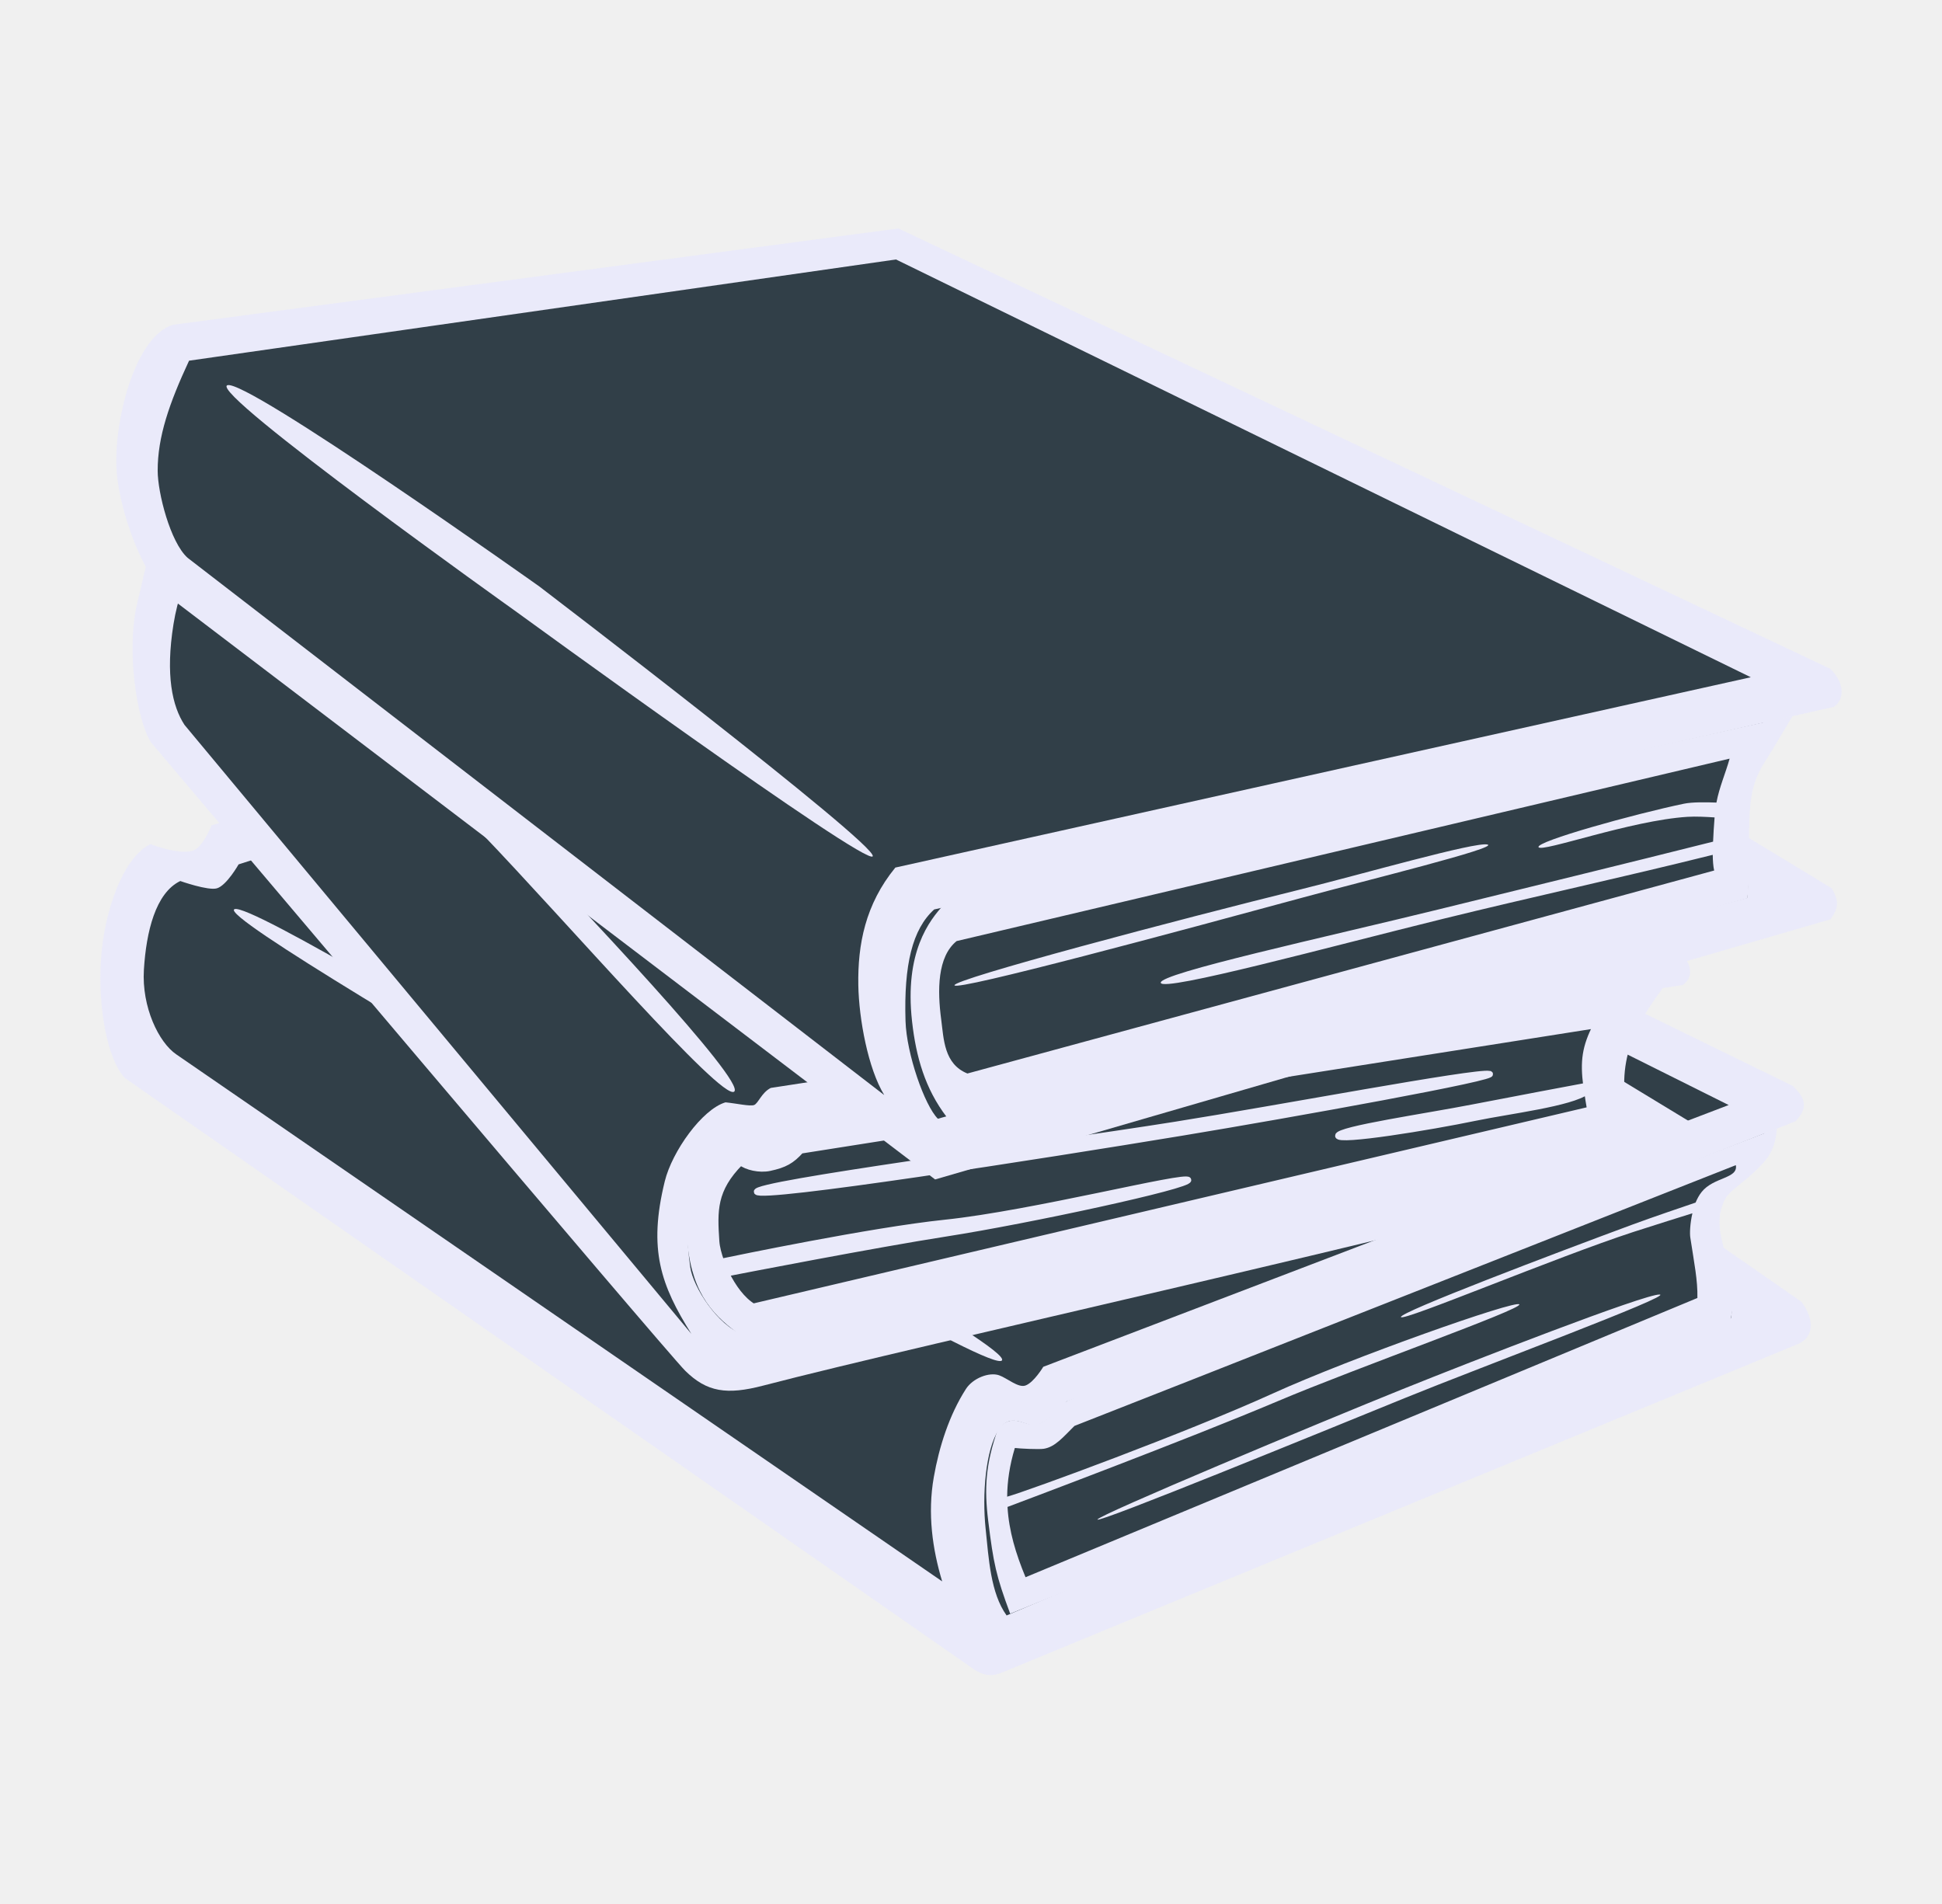
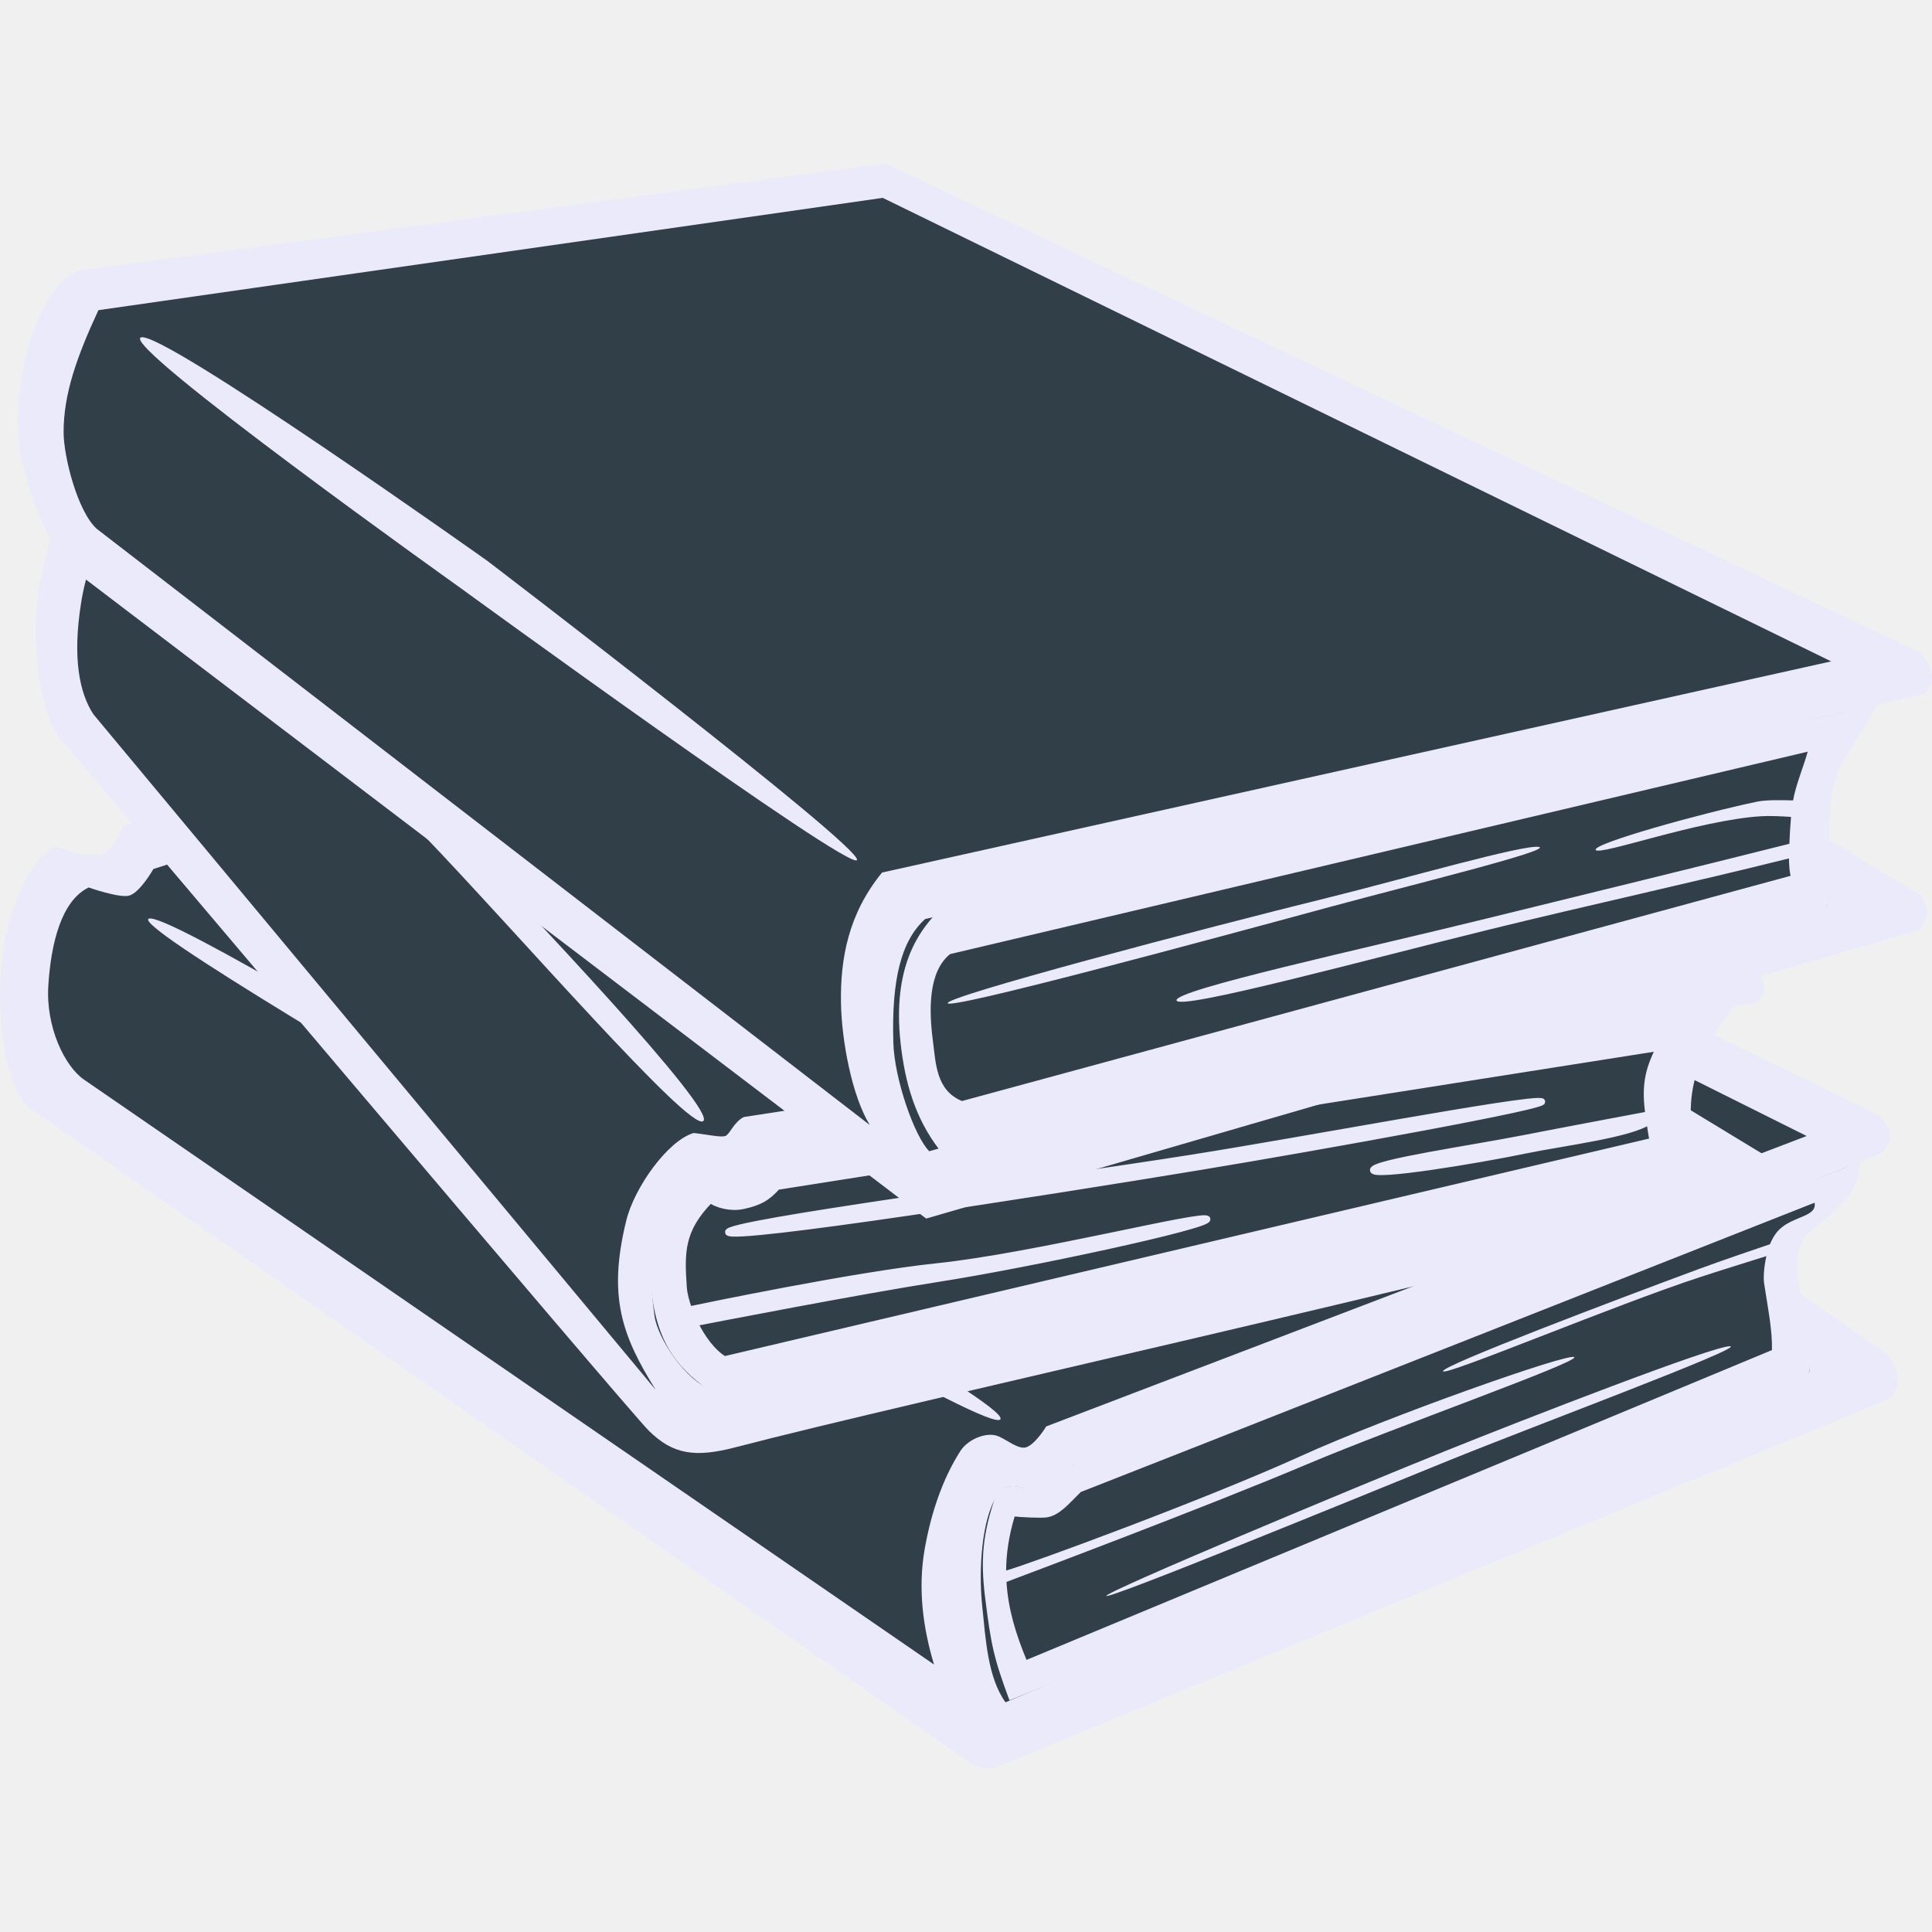
- <svg xmlns="http://www.w3.org/2000/svg" width="101" height="99" version="1.1" id="svg2">
+ <svg xmlns="http://www.w3.org/2000/svg" width="800" height="800" version="1.1" id="svg2">
  <defs id="defs2" />
  <g label="Ebene 2" id="imagebot_2">
-     <g id="g6" transform="translate(5.087948,-11.32938)">
+     <g id="g6" transform="matrix(8.833701,0,0,8.833701,-1.156492,-137.3485)">
      <g id="imagebot_89" style="stroke:#200f34;stroke-width:0;stroke-dasharray:none;stroke-opacity:1">
        <path transform="translate(-4.44635,-5.85156)" label="Ebene 2" fill="#ffffff" fill-rule="evenodd" stroke="#ff6600" stroke-width="0.291" stroke-miterlimit="4" d="M 7.513,62.193 C 4.783,66.572 5.573,69.631 6.541,72.623 L 50.823,103.029 91.924,85.705 88.742,83.583 88.035,80.048 c 1.131,-1.092 2.197,-2.172 2.917,-3.182 0.198,-1.204 1.107,-2.763 -0.442,-3.094 L 43.575,50.791 11.49,60.956 9.988,62.37 Z" id="imagebot_32" style="fill:#313f48;fill-opacity:1;stroke:#200f34;stroke-width:0;stroke-dasharray:none;stroke-opacity:1" />
        <path transform="translate(-4.44635,-5.85156)" label="Ebene 2" clip-rule="nonzero" fill="#000000" fill-rule="evenodd" stroke-width="1.772" stroke-miterlimit="4" stroke-dashoffset="0" d="M 43.818,49.809 10.361,60.105 c 0,0 -0.422,1.077 -0.902,1.287 -0.7,0.306 -2.271,-0.311 -2.271,-0.311 -1.395,0.646 -2.423,3.456 -2.582,6.047 -0.159,2.591 0.369,5.144 1.223,6.1 l 44.248,30.814 c 0.662,0.374 0.999,0.26 1.336,0.146 l 41.467,-17.113 c 0.821,-0.371 0.862,-1.25 0.166,-2.197 l -4.066,-2.822 c 0.328,1.477 0.57,2.87 0.398,3.682 -8.099,3.245 -26.941,10.879 -37.668,15.457 -0.834,-1.162 -0.928,-2.945 -1.092,-4.518 -0.182,-1.75 -0.009,-4.096 0.68,-5.135 0.689,-1.039 1.523,-0.012 2.066,-0.266 0.438,-0.205 1.113,-0.672 1.479,-1.217 8.332,-2.789 26.692,-10.205 37.889,-14.562 0.805,-0.827 0.364,-1.342 -0.139,-1.842 z M 43.654,51.891 89.264,74.65 53.617,88.264 c 0,0 -0.488,0.816 -0.926,0.973 -0.379,0.135 -0.958,-0.39 -1.373,-0.533 -0.51,-0.176 -1.36,0.146 -1.725,0.715 -0.868,1.353 -1.393,3.008 -1.67,4.586 -0.333,1.899 -0.068,3.744 0.436,5.418 L 8.525,72.014 C 7.616,71.395 6.723,69.554 6.842,67.615 6.963,65.649 7.444,63.623 8.734,63 c 0,0 1.456,0.515 1.908,0.379 0.509,-0.153 1.125,-1.244 1.125,-1.244 z M 11.553,64.463 c -0.773,0.324 12.161,7.885 18.955,11.949 6.542,3.913 20.551,12.169 20.963,11.516 C 51.883,87.274 37.806,79.497 31.291,75.586 24.696,71.627 12.326,64.14 11.553,64.463 Z" id="imagebot_29" style="fill:#eaeafa;fill-opacity:1;stroke:#200f34;stroke-width:0;stroke-dasharray:none;stroke-opacity:1" />
        <path transform="translate(-4.44635,-5.85156)" label="Ebene 2" clip-rule="nonzero" fill="#000000" fill-rule="evenodd" stroke-width="1.772" stroke-miterlimit="4" stroke-dashoffset="0" d="M 91.771,75.869 54.873,90.029 c -0.283,0.235 -1.086,1.126 -1.604,1.234 -0.609,0.128 -1.252,-0.678 -2.012,0.238 -0.638,1.82 -0.714,3.07 -0.504,4.768 0.275,2.226 0.409,2.861 1.143,4.834 L 89.318,85.924 c 0.516,-1.619 -0.244,-3.21 -0.488,-4.65 -0.081,-0.536 -0.068,-1.009 0.182,-1.607 0.25,-0.598 1.121,-0.984 2.041,-1.996 0.546,-0.6 0.667,-1.201 0.719,-1.801 z m -2.135,1.908 c 0.13,0.709 -1.154,0.608 -1.779,1.395 -0.131,0.165 -0.232,0.354 -0.314,0.551 -0.477,0.162 -2.307,0.782 -3.281,1.143 -4.054,1.499 -12.144,4.567 -12.043,4.811 0.101,0.243 8.044,-3.107 12.088,-4.426 1.037,-0.338 2.633,-0.834 3.07,-0.971 -0.124,0.536 -0.142,1.045 -0.109,1.26 0.199,1.311 0.39,2.225 0.369,3.145 L 52.695,99.207 c -0.509,-1.232 -0.864,-2.399 -0.938,-3.656 0.394,-0.148 9.344,-3.506 14.045,-5.496 4.13,-1.749 12.739,-4.79 12.572,-5.037 -0.167,-0.248 -8.713,2.766 -12.832,4.639 -4.42,2.009 -12.726,5.063 -13.803,5.361 0.007,-0.789 0.124,-1.619 0.4,-2.533 0.259,0.033 1.244,0.083 1.508,0.041 0.588,-0.093 1.003,-0.606 1.592,-1.188 1.312,-0.5 34.396,-13.561 34.396,-13.561 z M 72.273,89.438 c -4.368,1.761 -15.816,6.546 -15.836,6.768 -0.02,0.222 11.681,-4.565 16.006,-6.326 3.977,-1.619 13.974,-5.337 13.229,-5.375 -0.745,-0.037 -9.7,3.442 -13.399,4.933 z" id="imagebot_28" style="fill:#eaeafa;fill-opacity:1;stroke:none;stroke-width:0;stroke-dasharray:none;stroke-opacity:1" />
      </g>
      <g id="imagebot_88" style="stroke:#200f3a;stroke-width:0;stroke-dasharray:none;stroke-opacity:1">
        <path transform="translate(-4.44635,-5.85156)" label="Ebene 2" fill="#ffffff" fill-rule="evenodd" stroke="#ff0000" stroke-width="0.291" stroke-miterlimit="4" d="m 9.104,44.869 3.27,-0.884 34.825,-0.265 38.802,23.688 -1.591,0.884 -1.591,4.685 c 0.457,1.267 0.419,3.522 1.503,3.536 L 35.886,88.445 6.894,54.327 C 7.323,51.072 6.136,47.278 9.104,44.869 Z" id="imagebot_26" style="fill:#313f48;fill-opacity:1;stroke:#0a0f5f;stroke-width:0;stroke-dasharray:none;stroke-opacity:1" />
        <path transform="translate(-4.44635,-5.85156)" label="Ebene 2" clip-rule="nonzero" fill="#000000" fill-rule="evenodd" stroke-width="1.772" stroke-miterlimit="4" stroke-dashoffset="0" d="m 47.486,42.789 -35.639,0.346 c -0.232,0.33 -0.785,0.816 -1.055,0.877 -0.284,0.064 -1.054,-0.561 -1.525,-0.379 -2.14,0.825 -2.359,3.336 -2.727,4.729 -0.661,2.504 -0.072,6.31 0.682,7.441 1.125,1.312 26.792,31.698 27.771,32.664 1.131,1.116 2.168,1.268 4.055,0.775 8.425,-2.2 32.944,-7.542 48.434,-11.758 0.913,-0.478 0.538,-1.268 -0.131,-1.902 l -3.715,-2.256 c 0.017,1.016 0.162,1.941 0.461,2.895 -14.394,3.32 -31.538,7.054 -46.137,10.34 -1.27,-0.447 -2.556,-2.44 -2.703,-3.479 -0.406,-2.874 0.135,-4.237 0.688,-5.037 0.55,-0.796 0.973,-1.278 1.477,-1.592 0.556,0.057 1.379,0.295 1.869,0.111 0.519,-0.194 0.882,-0.573 1.264,-0.928 l 46.328,-7.23 c 0.72,-0.544 0.257,-1.306 -0.102,-1.631 z m -0.418,2.082 36.238,22.145 -43.861,6.744 c -0.483,0.247 -0.652,0.808 -0.867,0.889 -0.215,0.08 -0.906,-0.082 -1.488,-0.139 -1.21,0.356 -2.777,2.55 -3.158,4.107 -0.873,3.562 -0.201,5.399 1.383,7.934 L 8.955,54.881 C 8.318,53.912 7.958,52.287 8.381,49.645 c 0.21,-1.311 0.654,-2.579 1.328,-3.658 0.426,0.033 0.806,0.335 1.518,0.105 0.916,-0.295 0.9,-0.993 1.119,-1.076 z m -35.207,2.354 c -0.492,0.448 8.236,8.81 12.541,13.29 4.356,4.534 12.492,13.936 13.139,13.438 C 38.188,73.454 29.547,64.305 25.209,59.793 21.017,55.432 12.353,46.777 11.862,47.225 Z" id="imagebot_23" style="fill:#eaeafa;fill-opacity:1;stroke:#eaf0fa;stroke-width:0;stroke-dasharray:none;stroke-opacity:1" />
        <path transform="translate(-4.44635,-5.85156)" label="Ebene 2" clip-rule="nonzero" fill="#000000" fill-rule="evenodd" stroke-width="1.772" stroke-miterlimit="4" stroke-dashoffset="0" d="m 85.621,68.604 c -15.169,2.179 -37.081,5.487 -45.057,6.988 -0.32,0.439 -0.858,0.82 -1.539,0.979 -0.258,0.06 -0.887,-0.06 -1.598,-0.123 -1.679,1.093 -2.396,3.342 -2.17,5.42 0.289,2.659 1.374,3.684 2.806,4.707 C 53.423,83.167 68.783,80.363 84.143,76.225 83.032,72.772 84.075,70.73 85.621,68.604 Z m -3.258,1.904 c -0.581,1.127 -0.676,1.873 -0.512,3.139 -0.326,0.061 -3.97,0.744 -5.92,1.125 -2.371,0.463 -6.981,1.133 -6.988,1.477 -0.007,0.343 4.797,-0.443 7.15,-0.93 1.738,-0.36 4.976,-0.749 5.805,-1.373 0.044,0.295 0.084,0.575 0.15,0.938 L 38.531,85.125 c -0.561,-0.34 -1.043,-1.005 -1.391,-1.711 0.746,-0.145 7.739,-1.503 11.43,-2.078 4.249,-0.662 12.711,-2.487 12.594,-2.791 -0.117,-0.304 -8.076,1.74 -12.662,2.219 -3.815,0.398 -10.95,1.884 -11.629,2.025 -0.133,-0.374 -0.231,-0.738 -0.252,-1.047 -0.107,-1.605 -0.148,-2.689 1.258,-4.107 0.304,0.247 0.974,0.408 1.512,0.293 0.781,-0.168 1.139,-0.369 1.623,-0.904 z m -5.543,2.514 c -0.766,-0.139 -11.032,1.805 -16.334,2.645 -7.29,1.155 -21.942,3.072 -21.773,3.498 0.168,0.426 14.789,-1.859 22.139,-3.074 5.581,-0.923 16.735,-2.93 15.969,-3.068 z" id="imagebot_22" style="fill:#eaeafa;fill-opacity:1;stroke:#eaeafa;stroke-width:0.3;stroke-dasharray:none;stroke-opacity:1" />
      </g>
      <g id="imagebot_86" style="display:inline;fill:#ffffff;fill-opacity:1;stroke:#200f3a;stroke-width:0.3;stroke-dasharray:none;stroke-opacity:1">
        <path transform="translate(-4.44635,-5.85156)" label="Ebene 2" fill="#ffffff" fill-rule="evenodd" stroke="#ff6600" stroke-width="0.291" stroke-miterlimit="4" d="M 46.05,29.667 8.043,35.058 C 6.758,38.374 4.724,41.279 7.955,47.079 L 47.73,77.308 92.631,63.961 89.272,62.105 c 0.081,-3.483 0.961,-6.531 2.828,-10.253 z" id="imagebot_20" style="fill:#313f48;fill-opacity:1;stroke:#0a0a2e;stroke-width:0.5;stroke-dasharray:none;stroke-opacity:1" />
        <path transform="translate(-4.44635,-5.85156)" label="Ebene 2" clip-rule="nonzero" fill="#000000" fill-rule="evenodd" stroke-width="1.772" stroke-miterlimit="4" stroke-dashoffset="0" d="M 46.084,29.062 8.369,34.07 c -1.937,0.554 -3.043,4.788 -2.959,7.348 0.065,2.002 1.169,5.172 2.422,6.559 L 47.992,78.52 94.551,64.994 c 0.586,-0.762 0.299,-1.175 0.078,-1.615 L 90.246,60.719 c 0,0 0.104,1.912 -0.021,3.162 C 78.255,67.023 59.327,72.211 48.135,75.363 47.445,74.671 46.506,71.997 46.453,70.283 46.363,67.357 46.808,65.505 47.943,64.479 L 94.73,53.943 c 0.543,-0.352 0.607,-1.219 -0.186,-1.984 z m -0.127,1.613 44.457,21.727 -44.49,9.898 c -1.568,1.915 -1.962,4.014 -1.926,6.115 0.03,1.756 0.508,4.345 1.348,5.717 L 9.113,46.189 C 8.215,45.38 7.561,42.812 7.559,41.666 7.555,39.898 8.158,38.158 9.191,35.939 Z m -34.779,6.542 c -0.926,0.405 14.931,11.706 14.931,11.706 0,0 18.415,13.411 18.639,12.787 0.224,-0.624 -17.334,-14.025 -17.334,-14.025 0,0 -15.31,-10.872 -16.236,-10.467 z" id="imagebot_17" style="fill:#eaeafa;fill-opacity:1;stroke:none;stroke-width:0.5;stroke-dasharray:none;stroke-opacity:1" />
        <path transform="translate(-4.44635,-5.85156)" label="Ebene 2" clip-rule="nonzero" fill="#000000" fill-rule="evenodd" stroke-width="1.772" stroke-miterlimit="4" stroke-dashoffset="0" d="m 92.596,54.408 -2.018,0.453 -42.121,9.355 c -0.772,0.834 -2.067,2.488 -1.664,6.086 0.207,1.843 0.675,3.499 1.803,4.973 l 41.635,-11.375 c 0.171,-1.069 0.017,-3.213 0.15,-4.76 0.134,-1.547 0.638,-2.106 1.15,-2.959 z m -3.283,2.227 c -0.215,0.769 -0.536,1.485 -0.686,2.285 -0.506,-0.018 -1.253,-0.033 -1.691,0.059 -2.575,0.536 -7.71,1.963 -7.561,2.26 0.15,0.296 4.804,-1.394 7.748,-1.578 0.426,-0.027 0.984,0.003 1.408,0.031 -0.04,0.481 -0.061,0.874 -0.078,1.26 -4.575,1.152 -9.664,2.389 -14.225,3.512 -5.873,1.445 -14.612,3.342 -14.5,3.83 0.112,0.488 8.844,-1.891 14.674,-3.326 4.558,-1.122 9.459,-2.187 14.033,-3.33 0.005,0.311 0.023,0.593 0.074,0.816 L 49.672,73.01 C 48.45,72.519 48.442,71.21 48.309,70.205 48.107,68.686 48.105,66.936 49.111,66.123 Z M 67.031,63.428 C 60.624,65.009 48.896,68.113 49,68.424 49.104,68.735 60.793,65.576 67.123,63.857 70.47,62.949 77.334,61.265 76.722,61.103 76.111,60.94 70.165,62.654 67.031,63.428 Z" id="imagebot_16" style="fill:#eaeafa;fill-opacity:1;stroke:none;stroke-width:0.1;stroke-dasharray:none;stroke-opacity:1" />
      </g>
    </g>
    <g id="imagebot_81" style="display:none;stroke:#0a0a2e;stroke-width:0;stroke-dasharray:none;stroke-opacity:1">
      <path transform="translate(-4.44635,-5.85156)" label="Ebene 2" fill="#ffffff" fill-rule="evenodd" stroke="#ff6600" stroke-width="0.291" stroke-miterlimit="4" d="M 51.972,18.53 15.291,28.959 c 0,0 -0.442,1.414 -0.972,1.326 -0.53,-0.088 -2.74,-0.088 -2.74,-0.088 -1.967,2.508 -2.01,4.887 -0.442,7.159 l 52.326,25.633 39.068,-14.142 -1.768,-1.503 1.856,-2.74 0.088,-4.331 z" id="imagebot_14" style="fill:#0073d1;fill-opacity:1;stroke:#0a0a2e;stroke-width:0.5;stroke-dasharray:none;stroke-opacity:1" />
      <path transform="translate(-4.44635,-5.85156)" label="Ebene 2" clip-rule="nonzero" fill="#000000" fill-rule="evenodd" stroke-width="2.48" stroke-miterlimit="4" stroke-dashoffset="0" d="m 52.002,17.885 c -12.332,3.432 -26.273,7.121 -37.496,10.08 -0.219,0.139 -0.299,0.679 -0.777,1.168 -0.208,0.213 -1.083,-0.236 -1.393,-0.201 -0.486,0.055 -1.046,0.463 -1.438,0.809 -0.534,0.471 -0.694,0.933 -0.932,1.588 -0.245,0.677 -0.238,1.429 -0.293,2.273 -0.109,1.688 0.204,3.665 0.91,4.594 17.318,8.566 35.859,18.102 52.436,26.17 0.348,0.27 1.128,0.311 1.57,0.236 0.443,-0.075 0.82,-0.223 0.959,-0.52 0.088,-0.188 0.351,-0.548 0.639,-0.736 0.293,-0.191 0.57,0.295 1.229,0.283 l 36.213,-13.855 c 0.404,-0.154 0.669,-0.74 0.002,-1.277 l -2.309,-1.484 -1.156,1.732 C 89.411,52.44 77.265,56.897 65.893,61.062 65.024,60.877 64.02,59.048 63.967,58.186 c -0.059,-0.962 0.428,-2.067 0.727,-2.543 12.623,-4.701 26.366,-9.373 40.027,-14.217 0.641,-0.362 0.456,-0.931 -0.1,-1.592 z m -0.061,1.598 49.111,21.418 -36.631,12.627 c -0.84,0.317 -1.359,0.995 -1.801,1.641 -0.575,0.84 -0.969,2.092 -0.877,3.592 0.085,1.387 0.43,2.321 0.898,3.072 L 12.133,36.811 c -0.666,-0.98 -0.639,-1.873 -0.574,-3.049 0.051,-0.925 0.304,-1.735 0.846,-2.42 0.064,-0.081 0.785,-0.63 1.535,-0.205 0.31,0.176 0.612,0.182 1.141,-0.197 0.651,-0.467 0.424,-0.894 0.873,-1.256 L 51.941,19.482 Z M 15.631,30.881 c -0.126,-0.024 -0.201,-0.018 -0.223,0.016 -0.342,0.543 14.42,7.563 21.736,11.133 8.086,3.945 24.197,11.813 24.484,11.359 C 61.916,52.935 45.593,45.017 37.457,41.068 30.63,37.755 17.524,31.235 15.631,30.881 Z" id="imagebot_11" style="fill:#eaeafa;fill-opacity:1;stroke:none;stroke-width:0.5;stroke-dasharray:none;stroke-opacity:1" />
      <path transform="translate(-4.44635,-5.85156)" label="Ebene 2" clip-rule="nonzero" fill="#000000" fill-rule="evenodd" stroke-width="1px" stroke-miterlimit="4" stroke-dashoffset="0" d="M 103.461,41.895 C 90.1,46.265 71.603,53.191 64.811,55.527 c -0.769,0.845 -0.712,1.92 -0.457,2.91 0.255,0.991 1.07,2.369 1.662,2.607 l 34.459,-12.35 c 0.262,-0.363 1.366,-1.385 2.104,-2.52 0.369,-0.567 0.654,-1.501 0.799,-2.119 0.145,-0.618 0.382,-1.716 0.084,-2.162 z m -1.285,1.271 c 0.255,0.811 -0.307,1.446 -0.689,2.07 -0.608,0.994 -1.417,1.989 -1.951,2.701 L 66.469,59.795 c -0.533,-0.279 -0.961,-0.886 -1.146,-1.607 -0.191,-0.741 -0.127,-1.533 0.086,-1.871 z M 84.648,50.217 c -5.745,2.097 -17.307,5.831 -17.141,6.451 0.166,0.62 11.653,-3.9 17.451,-6.023 5.454,-1.998 15.827,-5.795 15.621,-6.05 -0.206,-0.255 -10.767,3.737 -15.931,5.622 z m 14.895,-3.402 c -0.125,-0.155 -4.291,1.298 -6.34,2.078 -1.929,0.735 -26.881,9.663 -26.766,9.971 0.115,0.307 25.142,-8.801 27.094,-9.535 2.032,-0.765 6.137,-2.359 6.012,-2.514 z" id="imagebot_10" style="fill:#eaeafa;fill-opacity:1;stroke:none;stroke-width:0.5;stroke-dasharray:none;stroke-opacity:1" />
    </g>
    <g id="imagebot_79" style="display:none;fill:#ffffff;fill-opacity:1;stroke:#200f3a;stroke-opacity:1" transform="translate(4.354463,0.8965071)">
      <path transform="translate(-4.44635,-5.85156)" label="Ebene 2" fill="#ffffff" fill-rule="evenodd" stroke="#ff6600" stroke-width="0.291" stroke-miterlimit="4" d="m 54.978,6.42 -41.012,8.132 c -2.999,2.898 -4.067,6.532 -2.121,11.314 l 41.631,27.754 48.348,-12.198 -4.243,-3.005 -0.354,-4.596 3.889,-5.303 z" id="imagebot_8" style="fill:#ffffff;fill-opacity:1;stroke:#200f3a;stroke-opacity:1" />
      <path transform="translate(-4.44635,-5.85156)" label="Ebene 2" clip-rule="nonzero" fill="#000000" fill-rule="evenodd" stroke-width="2.126" stroke-miterlimit="4" stroke-dashoffset="0" d="m 55.152,5.852 -42.176,8.205 c 0,0 -2.776,3.145 -2.732,6.383 0.043,3.148 0.413,5.018 1.314,5.92 1.314,0.916 41.91,28.377 41.91,28.377 l 48.922,-12.873 c 0.504,-0.62 0.133,-1.093 -0.242,-1.566 l -3.744,-1.682 0.326,1.711 C 84.317,44.152 69.096,48.1 54.461,51.732 54.262,50.884 53.569,48.513 53.504,47.684 53.255,44.518 55.36,41.623 55.637,41.256 l 46.244,-10.955 c 0.506,-0.681 0.362,-1.582 -0.182,-2.113 z M 55.033,7.322 99.035,28.713 54.705,39.801 c 0,0 -3.345,3.345 -3.053,7.818 0.107,1.64 0.973,3.941 1.133,4.564 l -39.549,-26.375 c -0.808,-0.838 -1.066,-2.537 -1.105,-5.477 -0.026,-1.902 1.471,-4.462 1.697,-4.66 z m -40.463,8.604 c -0.232,0.471 12.561,8.063 18.969,11.879 6.783,4.04 19.998,12.201 20.605,11.689 C 54.752,38.983 40.953,31.055 34.229,27.051 27.761,23.199 14.802,15.455 14.57,15.926 Z" id="imagebot_7" style="fill:#ffffff;fill-opacity:1;stroke:#200f3a;stroke-opacity:1" />
      <path transform="translate(-4.44635,-5.85156)" label="Ebene 2" clip-rule="nonzero" fill="#000000" fill-rule="evenodd" stroke-width="1px" stroke-miterlimit="4" stroke-dashoffset="0" d="m 100.969,30.199 c -0.139,0.016 -0.289,0.084 -0.367,0.104 L 55.99,41.16 c -1.035,1.718 -2.066,3.419 -2.262,5.264 -0.184,1.733 0.681,4.012 0.992,5.545 l 44.016,-11.562 c -0.335,-1.709 -0.559,-3.272 -0.578,-4.658 -0.023,-1.687 0.75,-2.931 1.51,-3.803 0.38,-0.436 0.67,-0.535 0.969,-0.75 0.25,-0.179 0.539,-0.324 0.641,-0.496 0.047,-0.081 0.029,-0.143 -0.002,-0.297 -0.037,-0.184 -0.167,-0.219 -0.307,-0.203 z m -3.881,2.188 c -0.676,0.827 -0.854,1.438 -0.895,2.08 -2.949,0.43 -12.367,2.475 -17.479,3.645 -5.944,1.36 -17.812,4.263 -17.723,4.568 0.09,0.306 12.009,-2.482 17.979,-3.848 5.102,-1.167 14.285,-3.208 17.213,-4.066 -0.001,0.383 0.018,0.785 0.02,1.271 0.008,2.119 0.311,2.856 0.395,3.236 L 55.541,49.541 C 55.4,49.161 55.314,48.853 55.25,48.562 c 0.874,0.007 3.546,-0.5 4.971,-0.85 1.85,-0.454 8.005,-2.194 7.979,-2.445 -0.027,-0.251 -6.318,1.404 -8.223,1.871 -1.399,0.343 -3.967,0.847 -4.77,1.182 -0.095,-0.569 -0.082,-1.096 -0.029,-1.924 0.127,-1.995 1.039,-3.198 1.189,-3.426 z m -24.48,9.695 c -5.182,1.138 -15.462,3.218 -15.438,3.664 0.024,0.446 10.469,-1.788 15.65,-2.926 5.754,-1.264 17.264,-3.98 16.446,-4.122 -0.818,-0.143 -11.266,2.199 -16.659,3.384 z" id="imagebot_6" style="fill:#ffffff;fill-opacity:1;stroke:#200f3a;stroke-opacity:1" />
    </g>
  </g>
</svg>
